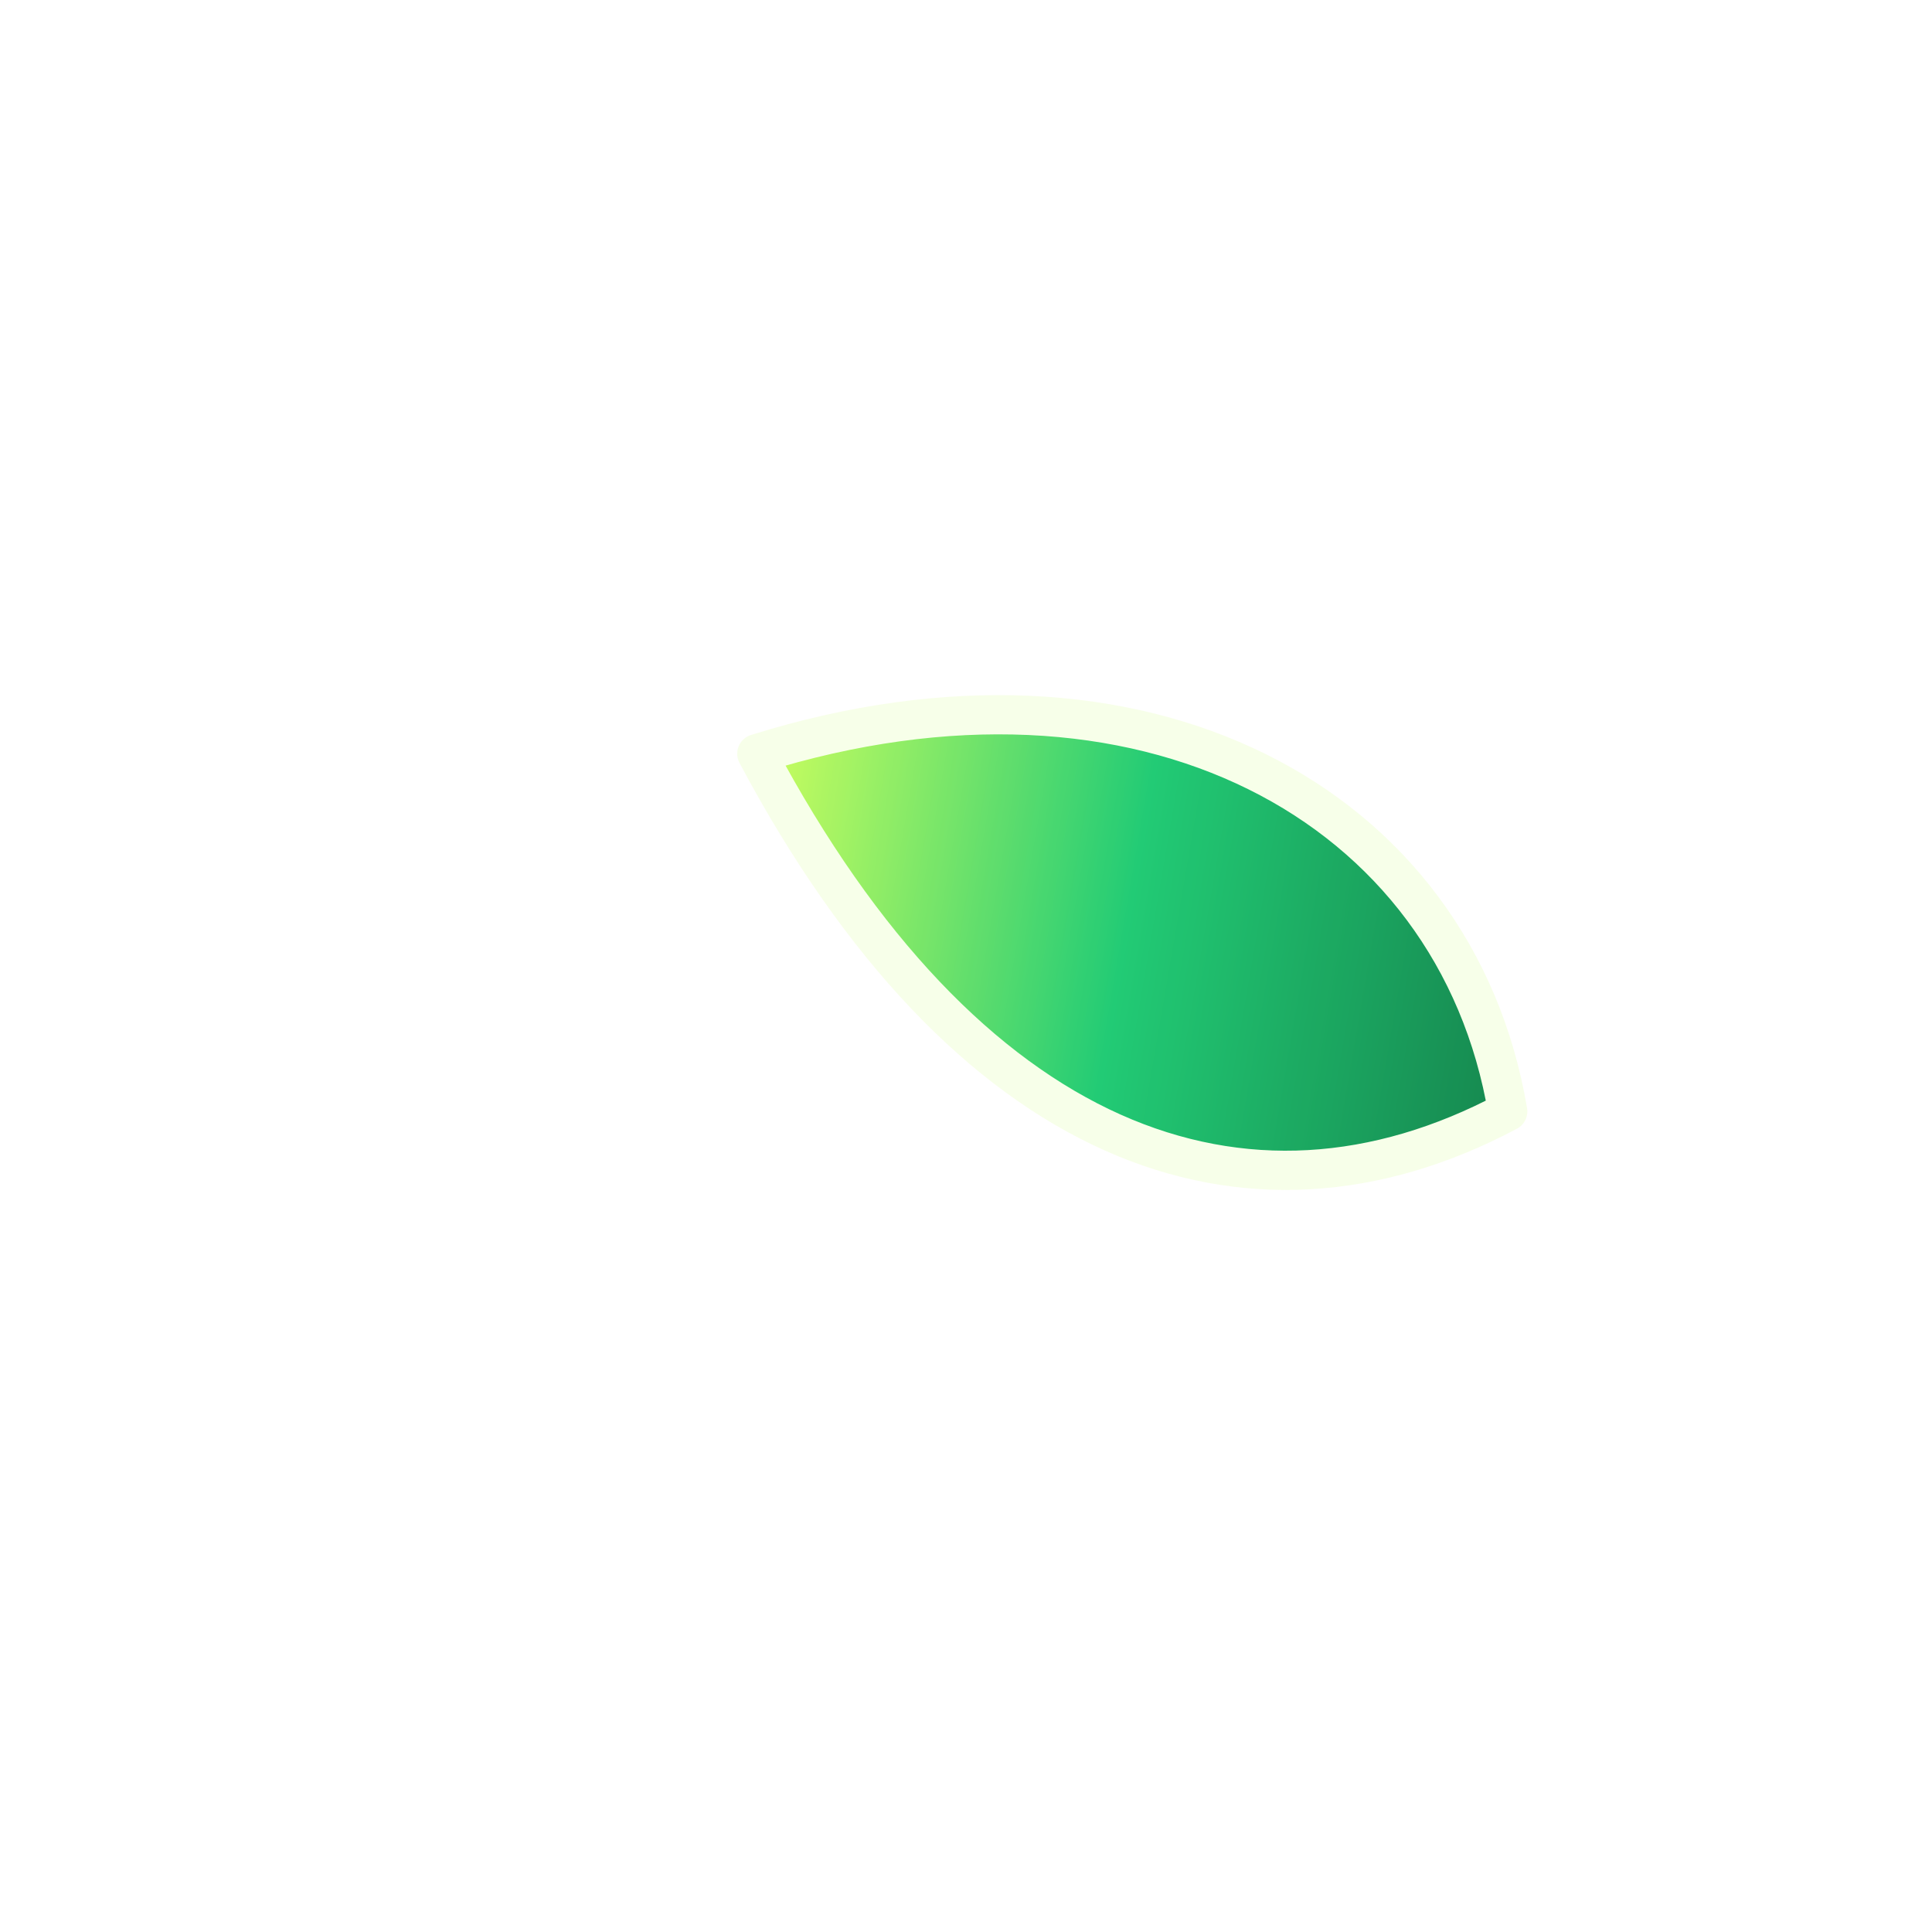
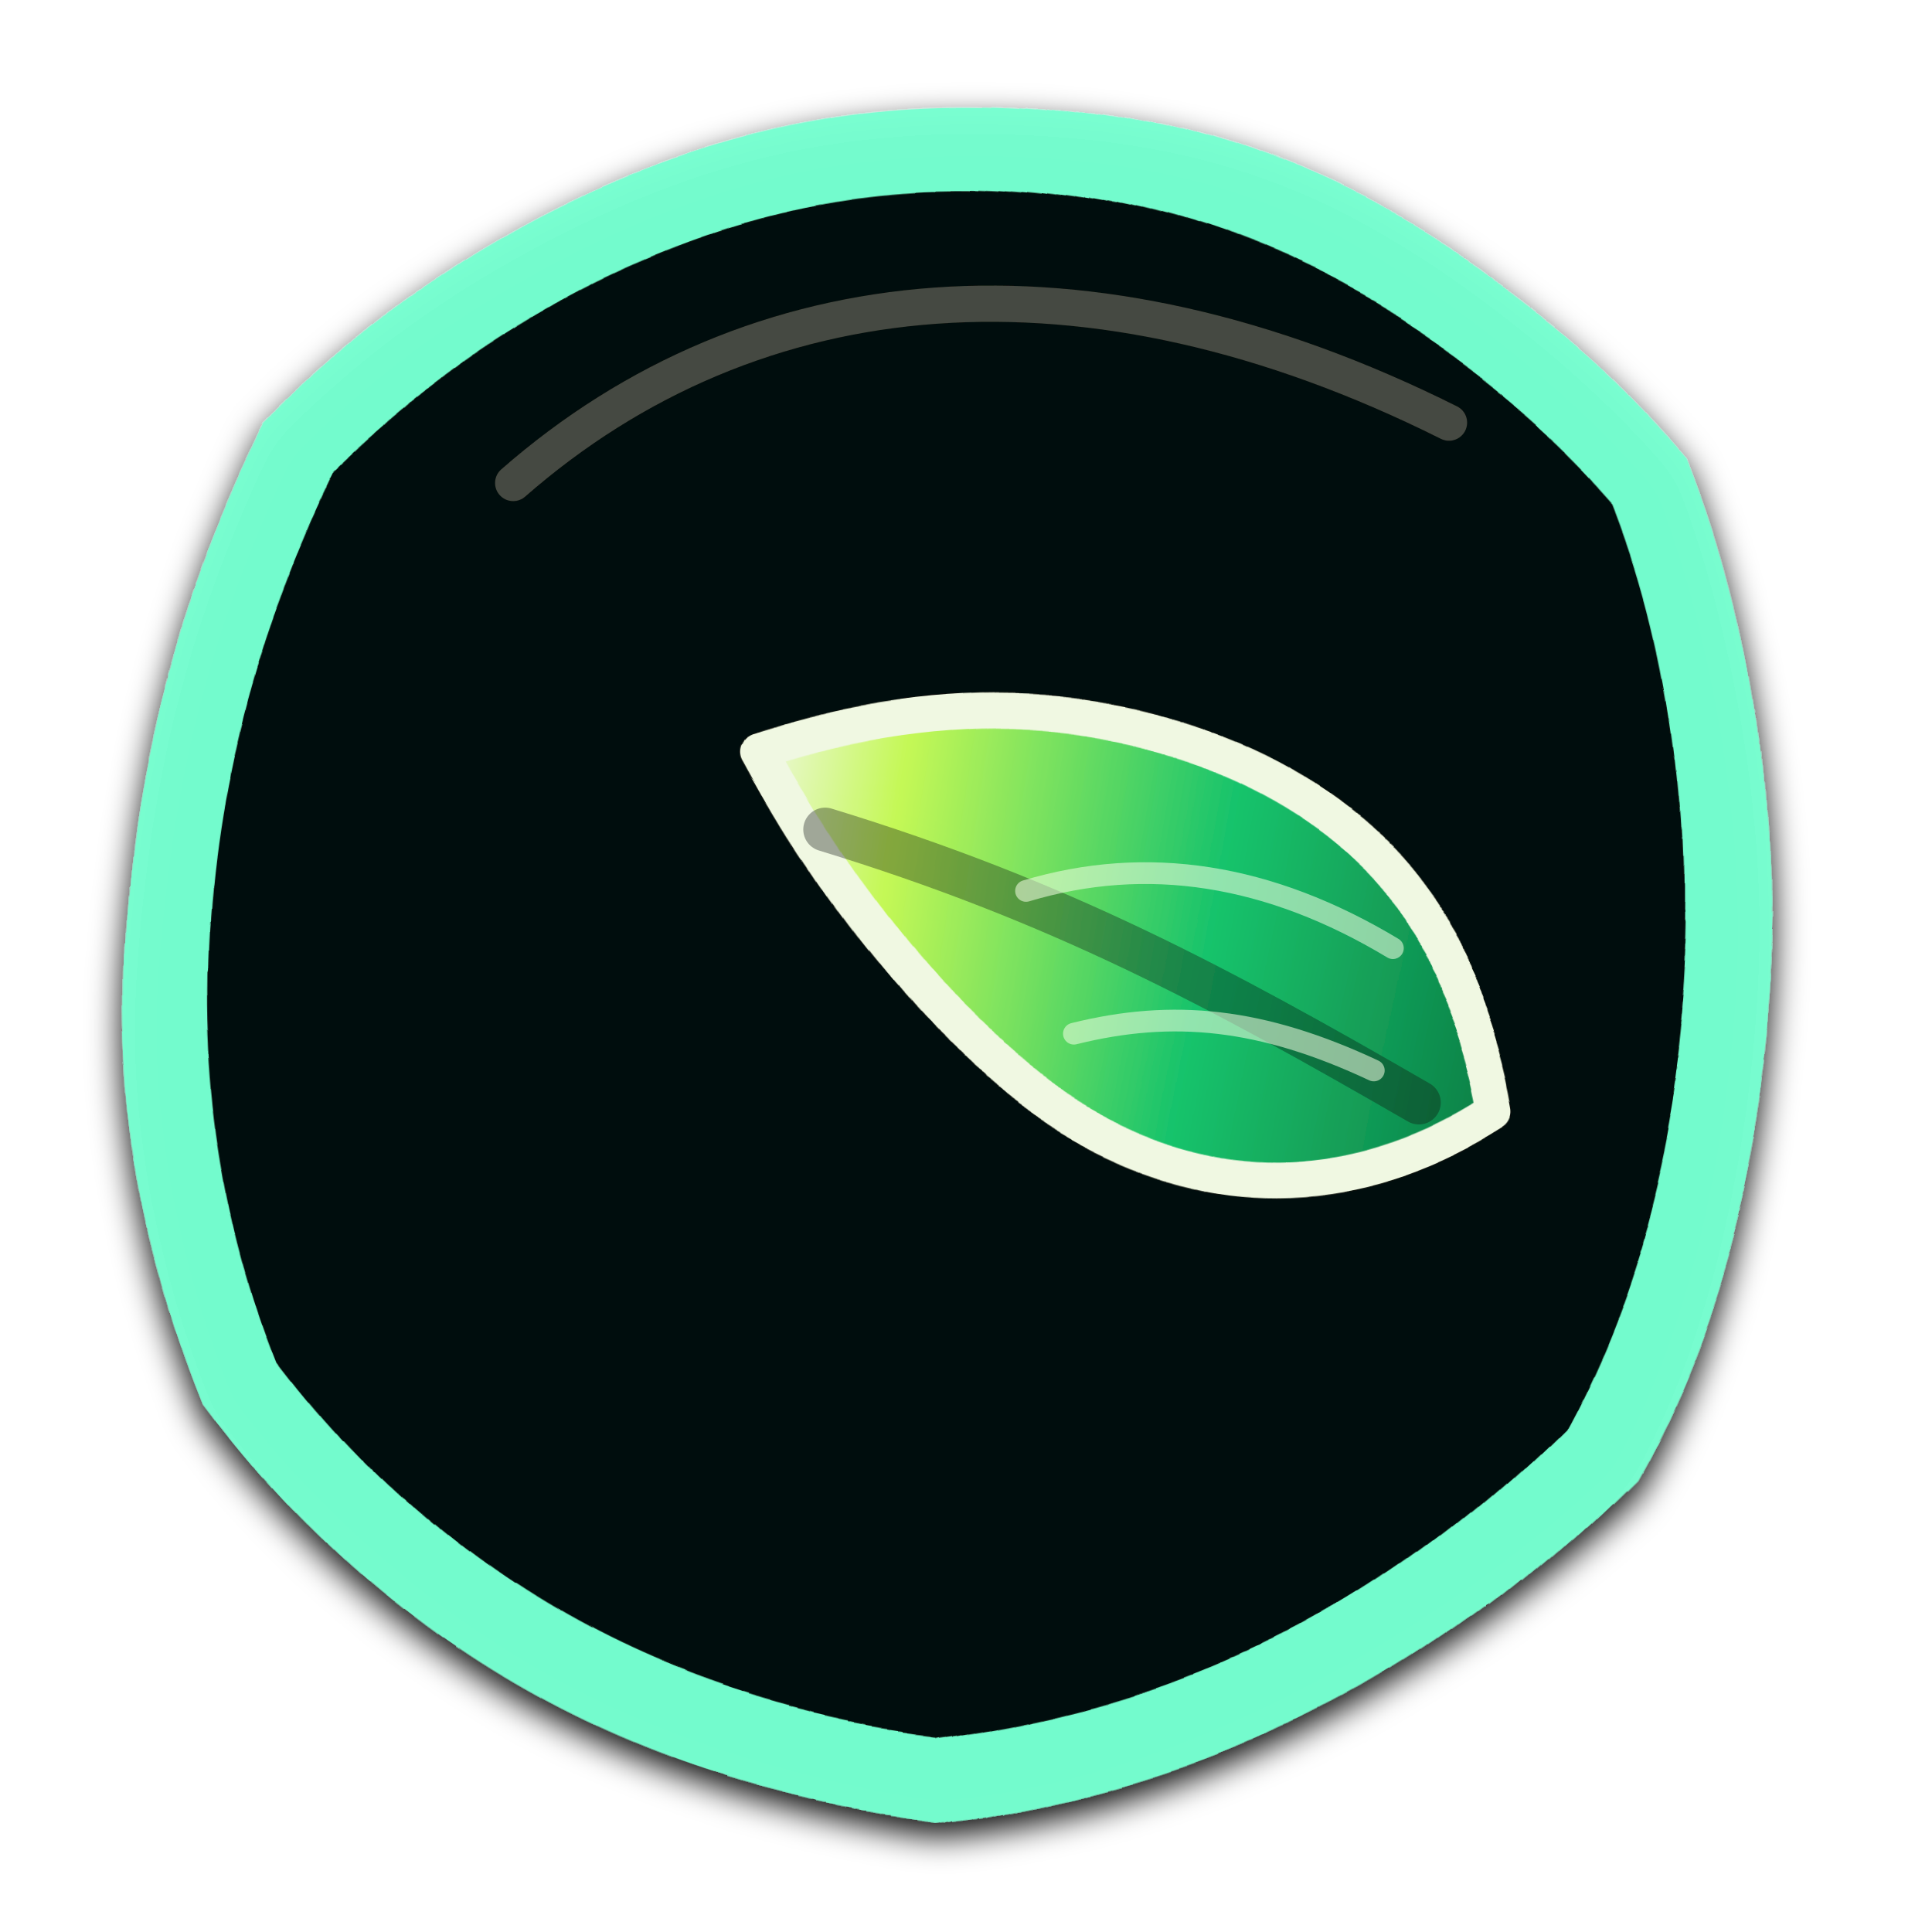
<svg xmlns="http://www.w3.org/2000/svg" viewBox="0 0 64 64" role="img" aria-label="CannaClicker UI leaf">
  <defs>
    <filter id="softShadow" x="-30%" y="-30%" width="160%" height="170%">
      <feDropShadow dx="0" dy="7" stdDeviation="5" flood-color="#000" flood-opacity=".28" />
    </filter>
+     <filter id="brushRough" x="-10%" y="-10%" width="120%" height="120%">
+       <feTurbulence type="fractalNoise" baseFrequency=".032" numOctaves="2" seed="8" result="noise" />
+       <feDisplacementMap in="SourceGraphic" in2="noise" scale="1.6" xChannelSelector="R" yChannelSelector="G" />
+     </filter>
+     <filter id="inkBleed" x="-18%" y="-18%" width="136%" height="136%">
+       <feGaussianBlur in="SourceAlpha" stdDeviation=".55" result="blur" />
+       <feOffset dy=".45" result="offset" />
+       <feMerge>
+         <feMergeNode in="offset" />
+         <feMergeNode in="SourceGraphic" />
+       </feMerge>
+     </filter>
+     <filter id="paperGrain" x="0" y="0" width="100%" height="100%">
+       <feTurbulence type="fractalNoise" baseFrequency=".72" numOctaves="3" stitchTiles="stitch" />
+       <feColorMatrix type="saturate" values=".18" />
+       <feComponentTransfer>
+         <feFuncA type="table" tableValues="0 .13" />
+       </feComponentTransfer>
+     </filter>
    <linearGradient id="leafGradient" x1="0" x2="1" y1="0" y2="1">
-       <stop offset="0" stop-color="#caff58" />
-       <stop offset=".48" stop-color="#19c96f" />
+       <stop offset="0" stop-color="#f4ffe3" />
+       <stop offset=".18" stop-color="#caff58" />
+       <stop offset=".58" stop-color="#19c96f" />
      <stop offset="1" stop-color="#0c7f46" />
    </linearGradient>
    <linearGradient id="goldGradient" x1="0" x2="1" y1="0" y2="1">
      <stop offset="0" stop-color="#fff0a8" />
      <stop offset=".55" stop-color="#ffd15a" />
      <stop offset="1" stop-color="#ff9f43" />
    </linearGradient>
    <linearGradient id="glassGradient" x1="0" x2="1" y1="0" y2="1">
      <stop offset="0" stop-color="#e8fff8" stop-opacity=".95" />
      <stop offset=".55" stop-color="#76ffd0" stop-opacity=".72" />
      <stop offset="1" stop-color="#71c7ff" stop-opacity=".48" />
    </linearGradient>
  </defs>
-   <g fill="none" stroke="#76ffd0" stroke-width="5" stroke-linecap="round" stroke-linejoin="round">
-     <path d="M0-18C16-15 24-3 20 9 8 9 0 0 0-18Z" transform="translate(32 38) rotate(-28) scale(0.82)" fill="url(#leafGradient)" stroke="#f7ffe8" stroke-width="1.585" opacity=".96" />
+   <g filter="url(#inkBleed)">
+     <path d="M32 5c8 0 17 4 23 11 4 10 3 23-2 32-7 7-14 10-22 11-9-1-17-5-23-13-4-10-3-21 2-31C16 9 24 5 32 5Z" fill="#050b08" stroke="#76ffd0" stroke-width="2.8" opacity=".96" filter="url(#brushRough)" />
+     <path d="M17 16c8-7 19-8 31-2" fill="none" stroke="#f7ffe8" stroke-width="1.2" stroke-linecap="round" opacity=".25" />
+     <g fill="none" stroke="#76ffd0" stroke-width="5" stroke-linecap="round" stroke-linejoin="round">
+       <g transform="translate(32 38) rotate(-28) scale(0.82)">
+         <path d="M0-18C16-15 24-3 20 9 8 10 0 0 0-18Z" fill="url(#leafGradient)" stroke="#f7ffe8" stroke-width="1.463" opacity=".97" filter="url(#brushRough)" />
+         <path d="M1-14c7 7 11 13 16 21" fill="none" stroke="#050b08" stroke-width="1.768" stroke-linecap="round" opacity=".34" />
+         <path d="M7-8c5 1 9 4 12 9M6-2c4 1 7 3 10 7" fill="none" stroke="#f4ffe3" stroke-width="0.878" stroke-linecap="round" opacity=".55" />
+       </g>
+     </g>
  </g>
</svg>
